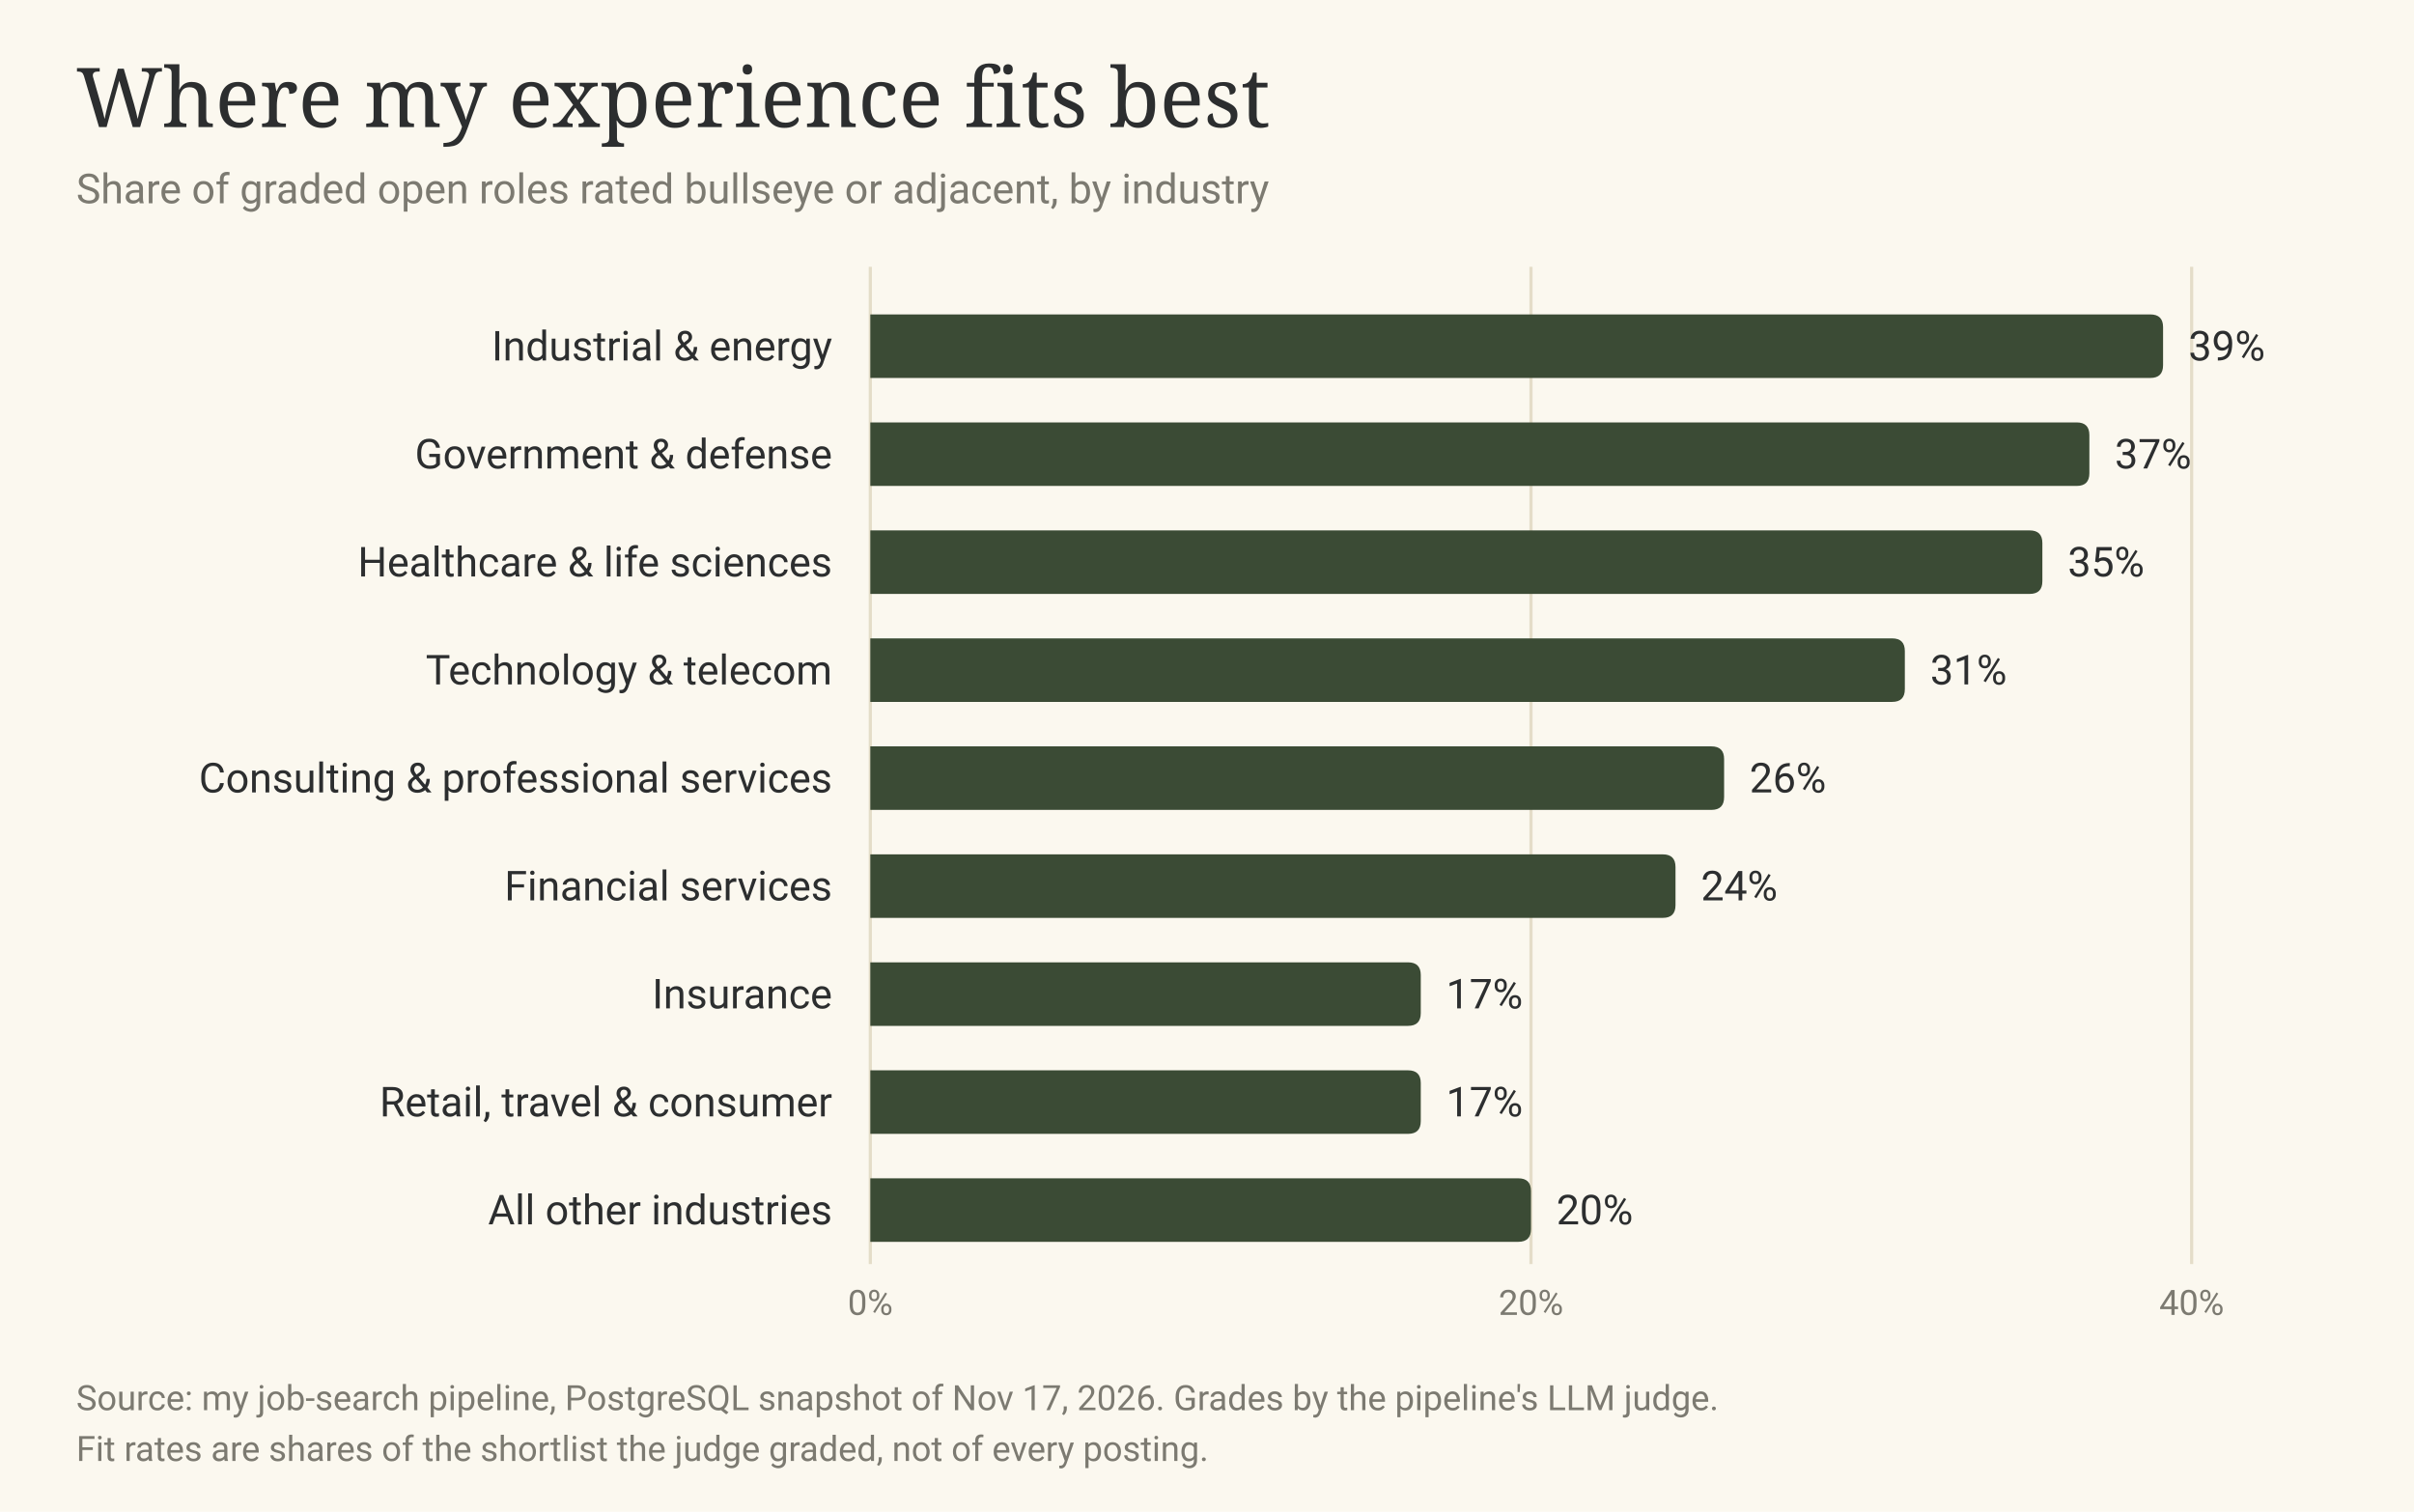
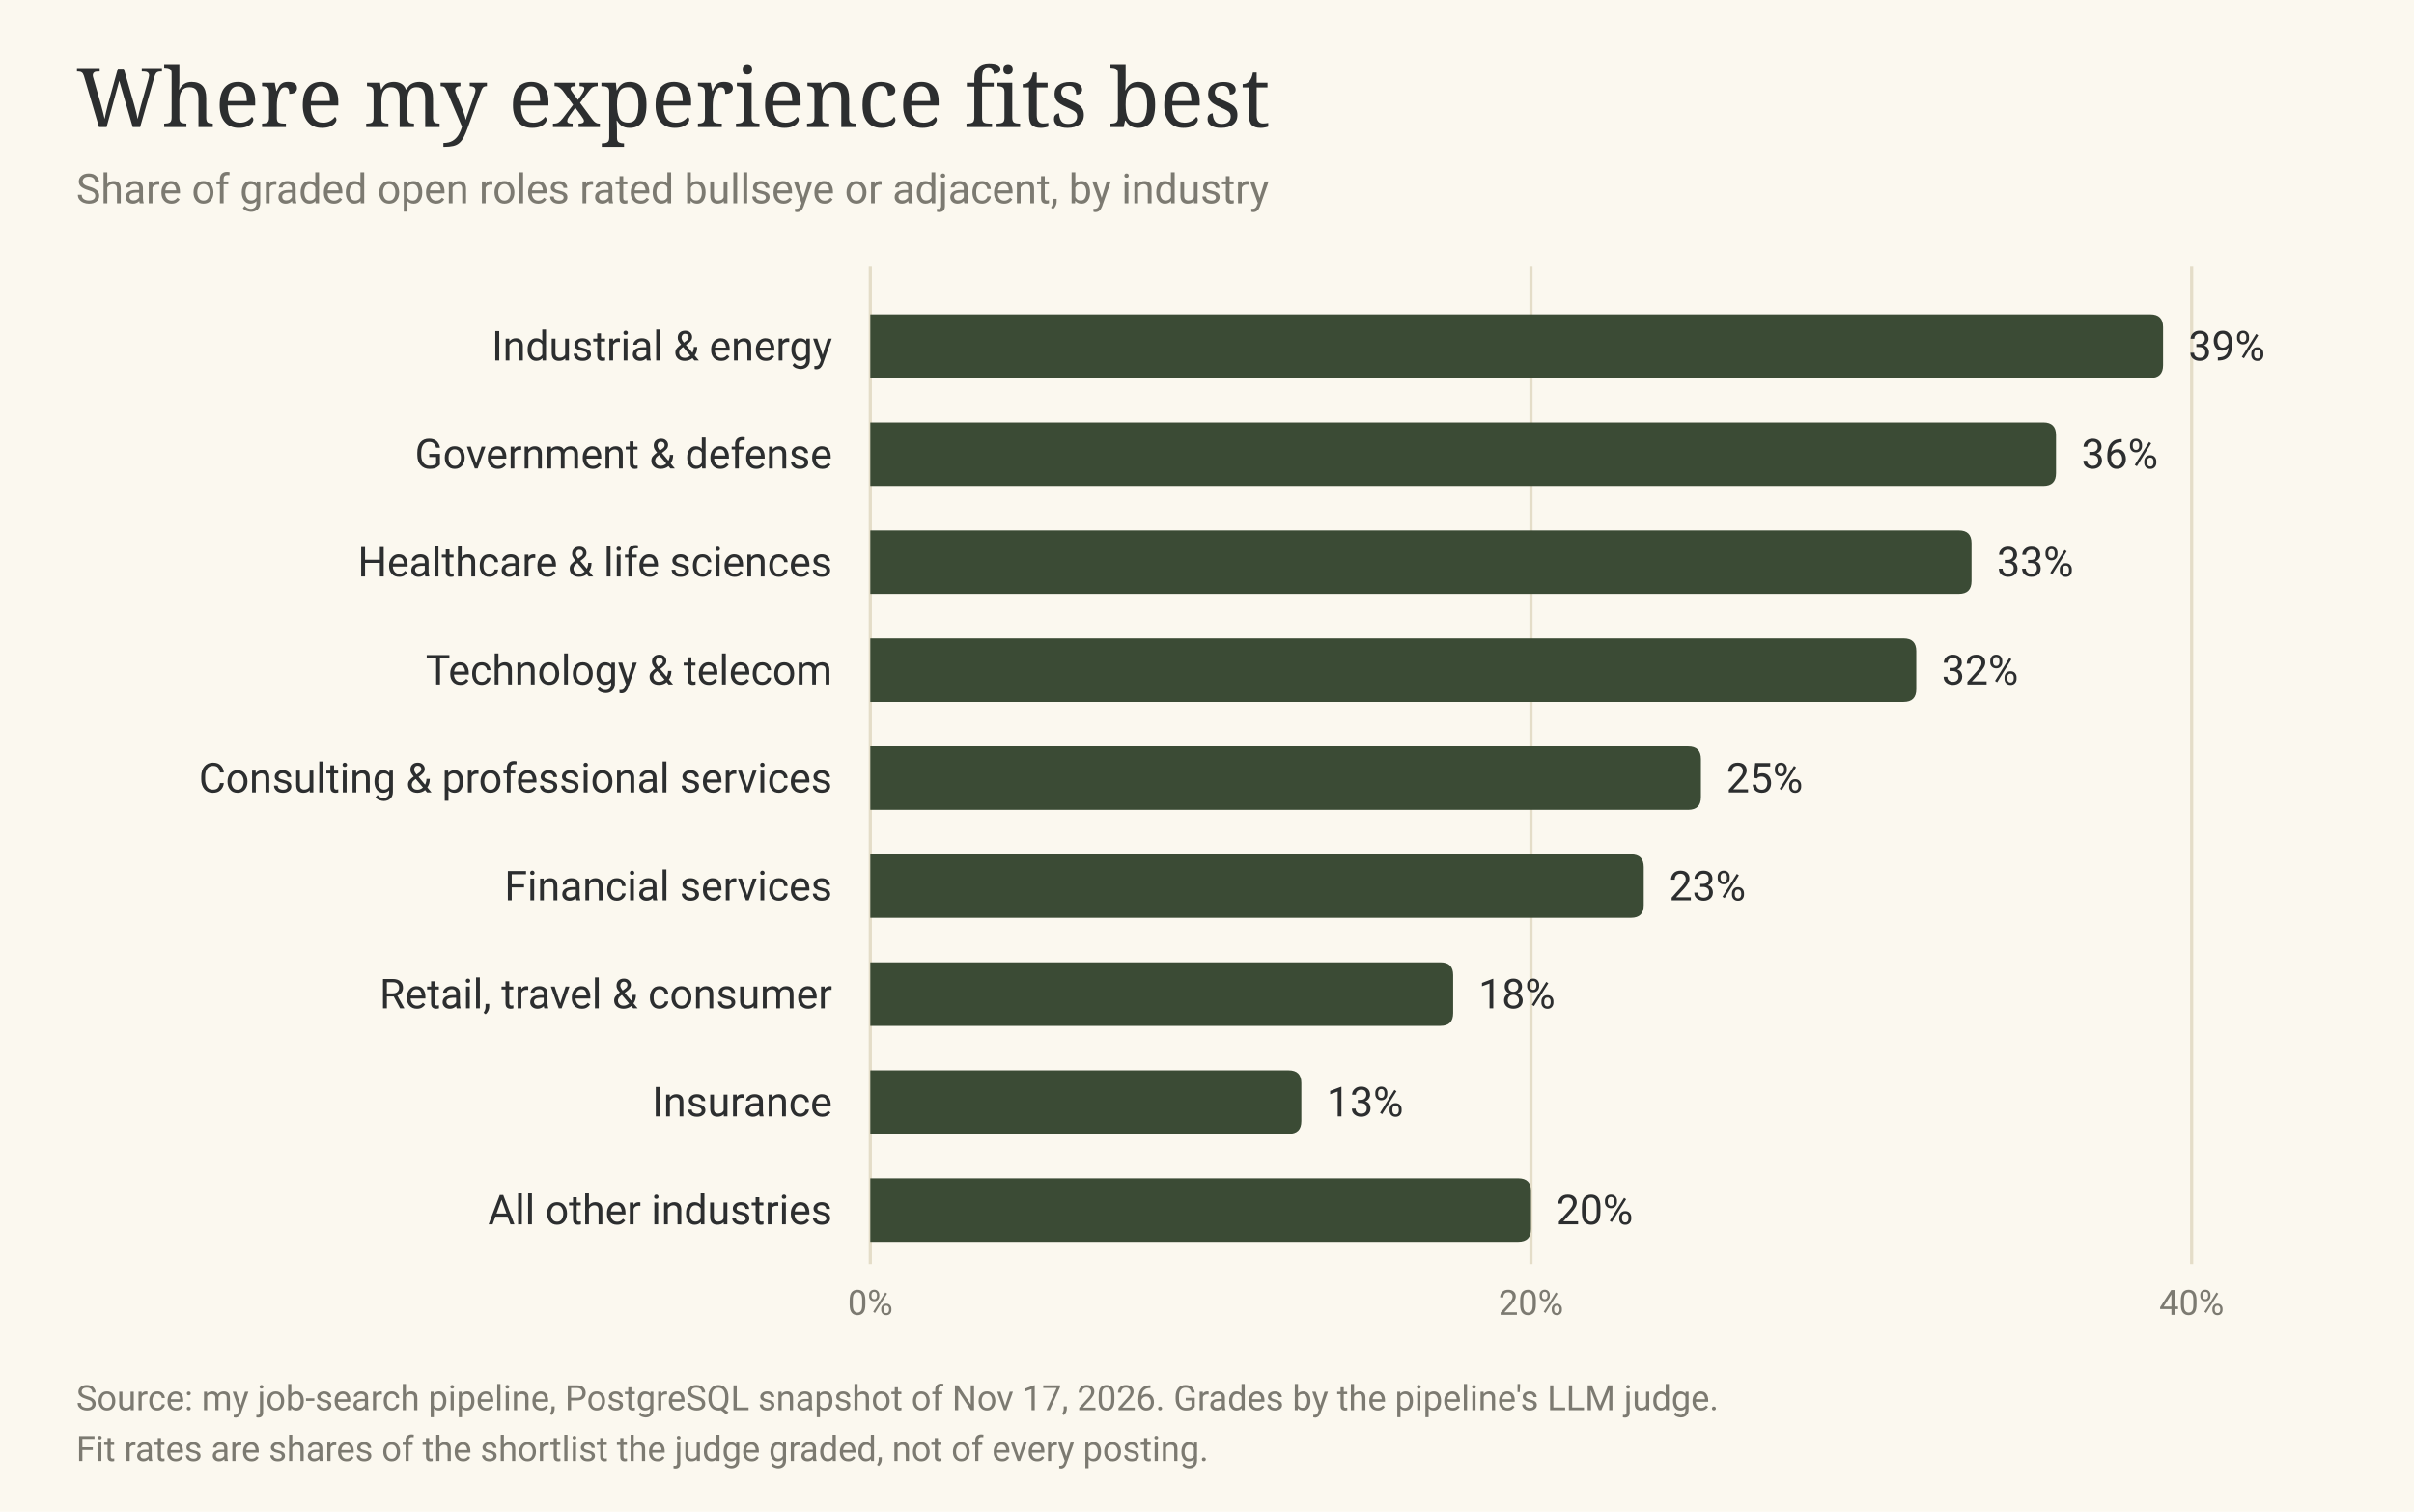
<svg xmlns="http://www.w3.org/2000/svg" viewBox="0 0 760 476" width="760" height="476" role="img" aria-labelledby="t d">
  <rect width="760" height="476" fill="#fbf8ef" />
  <text x="24" y="40" font-family="'Instrument Serif', 'Iowan Old Style', Georgia, serif" font-size="26" fill="#2c2e2f">Where my experience fits best</text>
  <text x="24" y="64" font-family="-apple-system, BlinkMacSystemFont, 'Segoe UI', Roboto, Inter, sans-serif" font-size="13" fill="#7c7a71">Share of graded open roles rated bullseye or adjacent, by industry</text>
  <line x1="274.0" y1="84" x2="274.0" y2="398" stroke="#e4ddc8" stroke-width="1" />
  <text x="274.0" y="414" text-anchor="middle" font-family="-apple-system, BlinkMacSystemFont, 'Segoe UI', Roboto, Inter, sans-serif" font-size="11" fill="#7c7a71">0%</text>
  <line x1="482.0" y1="84" x2="482.0" y2="398" stroke="#e4ddc8" stroke-width="1" />
  <text x="482.0" y="414" text-anchor="middle" font-family="-apple-system, BlinkMacSystemFont, 'Segoe UI', Roboto, Inter, sans-serif" font-size="11" fill="#7c7a71">20%</text>
  <line x1="690.0" y1="84" x2="690.0" y2="398" stroke="#e4ddc8" stroke-width="1" />
  <text x="690.0" y="414" text-anchor="middle" font-family="-apple-system, BlinkMacSystemFont, 'Segoe UI', Roboto, Inter, sans-serif" font-size="11" fill="#7c7a71">40%</text>
  <g>
    <text x="262" y="113.5" text-anchor="end" font-family="-apple-system, BlinkMacSystemFont, 'Segoe UI', Roboto, Inter, sans-serif" font-size="13" fill="#2c2e2f">Industrial &amp; energy</text>
    <path d="M274.0,99.0H677.0Q681.0,99.0 681.0,103.0V115.0Q681.0,119.0 677.0,119.0H274.0Z" fill="#3b4b35" />
    <text x="689.0" y="113.5" font-family="-apple-system, BlinkMacSystemFont, 'Segoe UI', Roboto, Inter, sans-serif" font-size="13" fill="#2c2e2f">39%</text>
  </g>
  <g>
    <text x="262" y="147.5" text-anchor="end" font-family="-apple-system, BlinkMacSystemFont, 'Segoe UI', Roboto, Inter, sans-serif" font-size="13" fill="#2c2e2f">Government &amp; defense</text>
-     <path d="M274.0,133.0H653.8Q657.8,133.0 657.8,137.0V149.0Q657.8,153.0 653.8,153.0H274.0Z" fill="#3b4b35" />
-     <text x="665.8" y="147.5" font-family="-apple-system, BlinkMacSystemFont, 'Segoe UI', Roboto, Inter, sans-serif" font-size="13" fill="#2c2e2f">37%</text>
+     <path d="M274.0,133.0H643.3Q647.3,133.0 647.3,137.0V149.0Q647.3,153.0 643.3,153.0H274.0Z" fill="#3b4b35" />
+     <text x="655.3" y="147.5" font-family="-apple-system, BlinkMacSystemFont, 'Segoe UI', Roboto, Inter, sans-serif" font-size="13" fill="#2c2e2f">36%</text>
  </g>
  <g>
    <text x="262" y="181.5" text-anchor="end" font-family="-apple-system, BlinkMacSystemFont, 'Segoe UI', Roboto, Inter, sans-serif" font-size="13" fill="#2c2e2f">Healthcare &amp; life sciences</text>
-     <path d="M274.0,167.0H639.0Q643.0,167.0 643.0,171.0V183.0Q643.0,187.0 639.0,187.0H274.0Z" fill="#3b4b35" />
-     <text x="651.0" y="181.5" font-family="-apple-system, BlinkMacSystemFont, 'Segoe UI', Roboto, Inter, sans-serif" font-size="13" fill="#2c2e2f">35%</text>
+     <path d="M274.0,167.0H616.7Q620.7,167.0 620.7,171.0V183.0Q620.7,187.0 616.7,187.0H274.0Z" fill="#3b4b35" />
+     <text x="628.7" y="181.5" font-family="-apple-system, BlinkMacSystemFont, 'Segoe UI', Roboto, Inter, sans-serif" font-size="13" fill="#2c2e2f">33%</text>
  </g>
  <g>
    <text x="262" y="215.5" text-anchor="end" font-family="-apple-system, BlinkMacSystemFont, 'Segoe UI', Roboto, Inter, sans-serif" font-size="13" fill="#2c2e2f">Technology &amp; telecom</text>
-     <path d="M274.0,201.0H595.7Q599.7,201.0 599.7,205.0V217.0Q599.7,221.0 595.7,221.0H274.0Z" fill="#3b4b35" />
-     <text x="607.7" y="215.5" font-family="-apple-system, BlinkMacSystemFont, 'Segoe UI', Roboto, Inter, sans-serif" font-size="13" fill="#2c2e2f">31%</text>
+     <path d="M274.0,201.0H599.3Q603.3,201.0 603.3,205.0V217.0Q603.3,221.0 599.3,221.0H274.0Z" fill="#3b4b35" />
+     <text x="611.3" y="215.5" font-family="-apple-system, BlinkMacSystemFont, 'Segoe UI', Roboto, Inter, sans-serif" font-size="13" fill="#2c2e2f">32%</text>
  </g>
  <g>
    <text x="262" y="249.5" text-anchor="end" font-family="-apple-system, BlinkMacSystemFont, 'Segoe UI', Roboto, Inter, sans-serif" font-size="13" fill="#2c2e2f">Consulting &amp; professional services</text>
-     <path d="M274.0,235.0H538.8Q542.8,235.0 542.8,239.0V251.0Q542.8,255.0 538.8,255.0H274.0Z" fill="#3b4b35" />
-     <text x="550.8" y="249.5" font-family="-apple-system, BlinkMacSystemFont, 'Segoe UI', Roboto, Inter, sans-serif" font-size="13" fill="#2c2e2f">26%</text>
+     <path d="M274.0,235.0H531.5Q535.5,235.0 535.5,239.0V251.0Q535.5,255.0 531.5,255.0H274.0Z" fill="#3b4b35" />
+     <text x="543.5" y="249.5" font-family="-apple-system, BlinkMacSystemFont, 'Segoe UI', Roboto, Inter, sans-serif" font-size="13" fill="#2c2e2f">25%</text>
  </g>
  <g>
    <text x="262" y="283.5" text-anchor="end" font-family="-apple-system, BlinkMacSystemFont, 'Segoe UI', Roboto, Inter, sans-serif" font-size="13" fill="#2c2e2f">Financial services</text>
-     <path d="M274.0,269.0H523.5Q527.5,269.0 527.5,273.0V285.0Q527.5,289.0 523.5,289.0H274.0Z" fill="#3b4b35" />
-     <text x="535.5" y="283.5" font-family="-apple-system, BlinkMacSystemFont, 'Segoe UI', Roboto, Inter, sans-serif" font-size="13" fill="#2c2e2f">24%</text>
+     <path d="M274.0,269.0H513.5Q517.5,269.0 517.5,273.0V285.0Q517.5,289.0 513.5,289.0H274.0Z" fill="#3b4b35" />
+     <text x="525.5" y="283.5" font-family="-apple-system, BlinkMacSystemFont, 'Segoe UI', Roboto, Inter, sans-serif" font-size="13" fill="#2c2e2f">23%</text>
  </g>
  <g>
-     <text x="262" y="317.5" text-anchor="end" font-family="-apple-system, BlinkMacSystemFont, 'Segoe UI', Roboto, Inter, sans-serif" font-size="13" fill="#2c2e2f">Insurance</text>
-     <path d="M274.0,303.0H443.3Q447.3,303.0 447.3,307.0V319.0Q447.3,323.0 443.3,323.0H274.0Z" fill="#3b4b35" />
-     <text x="455.3" y="317.5" font-family="-apple-system, BlinkMacSystemFont, 'Segoe UI', Roboto, Inter, sans-serif" font-size="13" fill="#2c2e2f">17%</text>
+     <text x="262" y="317.5" text-anchor="end" font-family="-apple-system, BlinkMacSystemFont, 'Segoe UI', Roboto, Inter, sans-serif" font-size="13" fill="#2c2e2f">Retail, travel &amp; consumer</text>
+     <path d="M274.0,303.0H453.5Q457.5,303.0 457.5,307.0V319.0Q457.5,323.0 453.5,323.0H274.0Z" fill="#3b4b35" />
+     <text x="465.5" y="317.5" font-family="-apple-system, BlinkMacSystemFont, 'Segoe UI', Roboto, Inter, sans-serif" font-size="13" fill="#2c2e2f">18%</text>
  </g>
  <g>
-     <text x="262" y="351.5" text-anchor="end" font-family="-apple-system, BlinkMacSystemFont, 'Segoe UI', Roboto, Inter, sans-serif" font-size="13" fill="#2c2e2f">Retail, travel &amp; consumer</text>
-     <path d="M274.0,337.0H443.3Q447.3,337.0 447.3,341.0V353.0Q447.3,357.0 443.3,357.0H274.0Z" fill="#3b4b35" />
-     <text x="455.3" y="351.5" font-family="-apple-system, BlinkMacSystemFont, 'Segoe UI', Roboto, Inter, sans-serif" font-size="13" fill="#2c2e2f">17%</text>
+     <text x="262" y="351.5" text-anchor="end" font-family="-apple-system, BlinkMacSystemFont, 'Segoe UI', Roboto, Inter, sans-serif" font-size="13" fill="#2c2e2f">Insurance</text>
+     <path d="M274.0,337.0H405.7Q409.7,337.0 409.7,341.0V353.0Q409.7,357.0 405.7,357.0H274.0Z" fill="#3b4b35" />
+     <text x="417.7" y="351.5" font-family="-apple-system, BlinkMacSystemFont, 'Segoe UI', Roboto, Inter, sans-serif" font-size="13" fill="#2c2e2f">13%</text>
  </g>
  <g>
    <text x="262" y="385.5" text-anchor="end" font-family="-apple-system, BlinkMacSystemFont, 'Segoe UI', Roboto, Inter, sans-serif" font-size="13" fill="#2c2e2f">All other industries</text>
    <path d="M274.0,371.0H478.0Q482.0,371.0 482.0,375.0V387.0Q482.0,391.0 478.0,391.0H274.0Z" fill="#3b4b35" />
    <text x="490.0" y="385.5" font-family="-apple-system, BlinkMacSystemFont, 'Segoe UI', Roboto, Inter, sans-serif" font-size="13" fill="#2c2e2f">20%</text>
  </g>
  <text x="24" y="444" font-family="-apple-system, BlinkMacSystemFont, 'Segoe UI', Roboto, Inter, sans-serif" font-size="11" fill="#7c7a71">Source: my job-search pipeline, PostgreSQL snapshot of Nov 17, 2026. Grades by the pipeline's LLM judge.</text>
  <text x="24" y="460" font-family="-apple-system, BlinkMacSystemFont, 'Segoe UI', Roboto, Inter, sans-serif" font-size="11" fill="#7c7a71">Fit rates are shares of the shortlist the judge graded, not of every posting.</text>
</svg>
